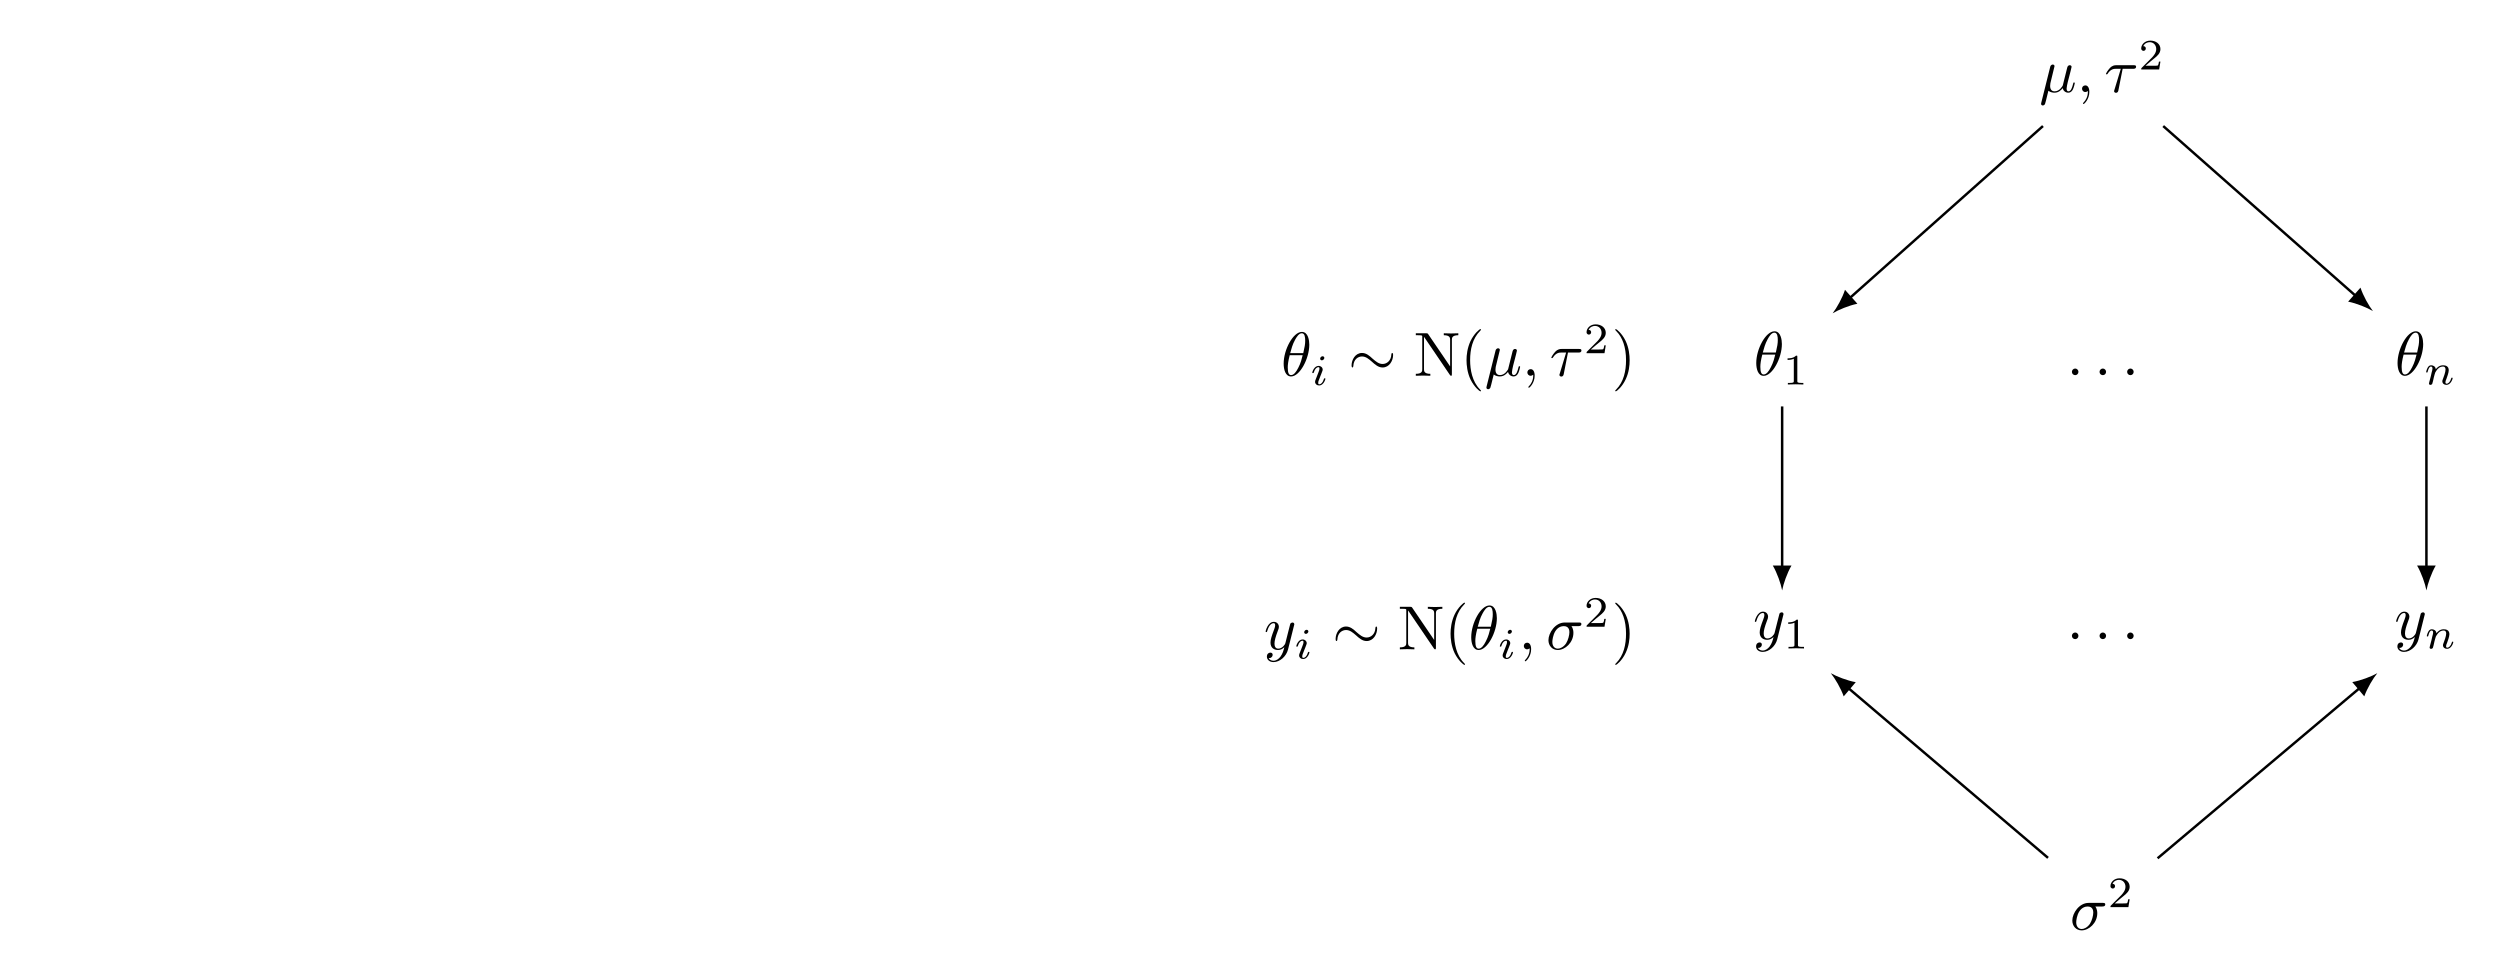
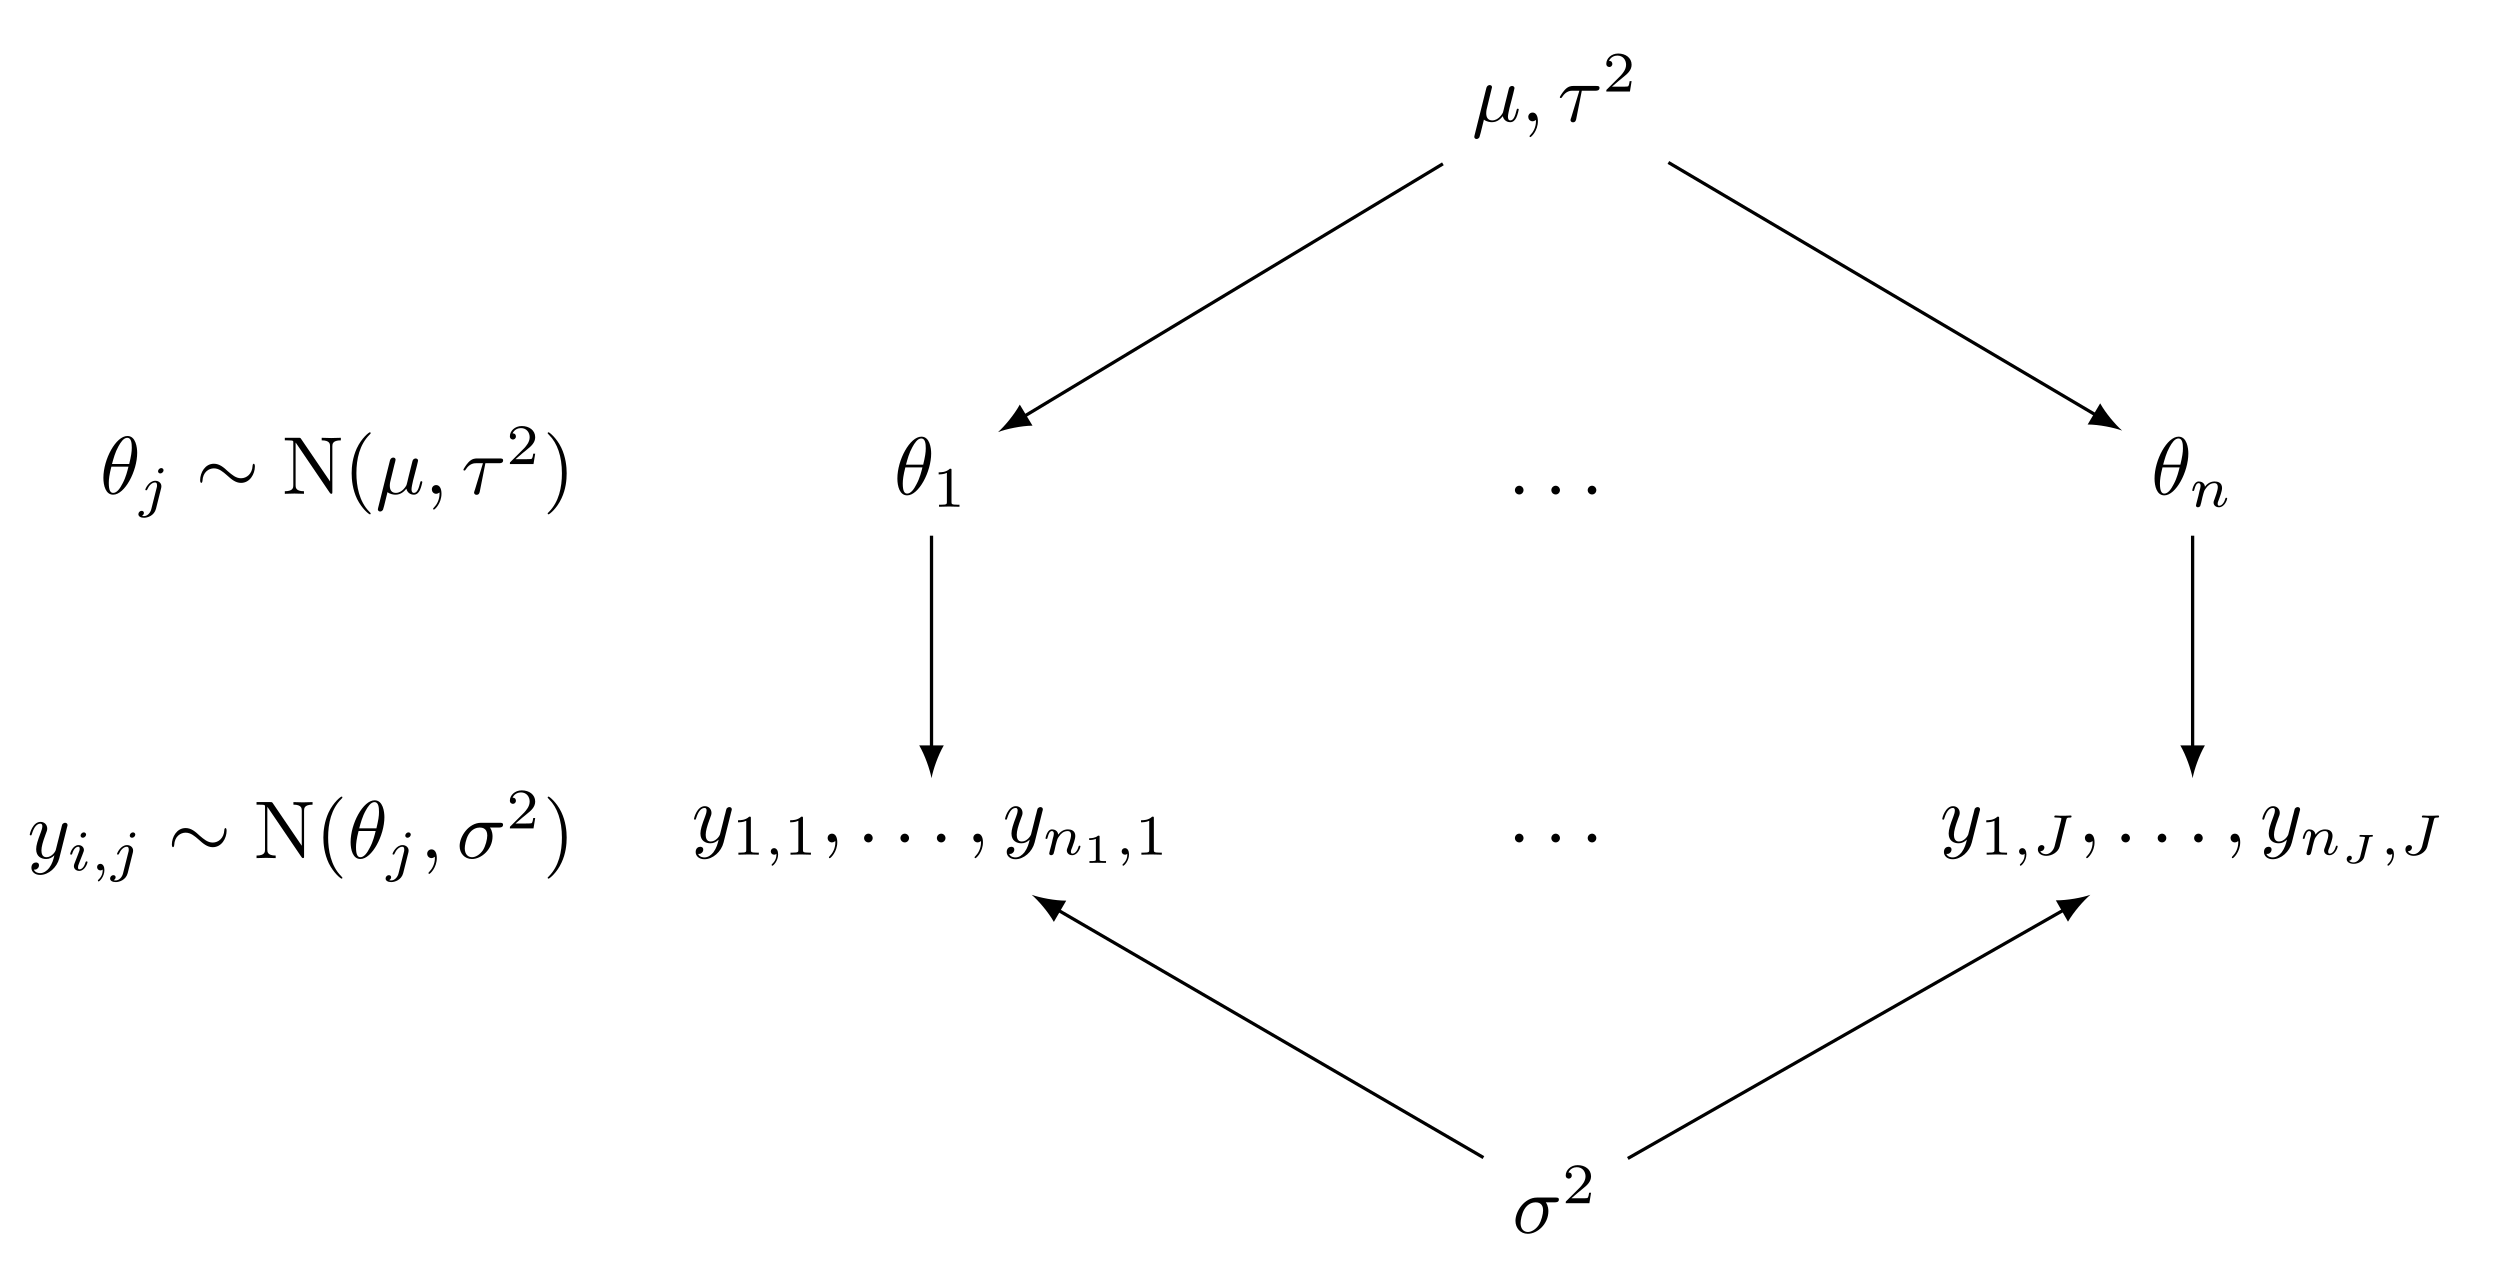
- <svg xmlns="http://www.w3.org/2000/svg" xmlns:xlink="http://www.w3.org/1999/xlink" width="400.731pt" height="155.665pt" viewBox="0 0 400.731 155.665" version="1.1">
+ <svg xmlns="http://www.w3.org/2000/svg" xmlns:xlink="http://www.w3.org/1999/xlink" width="304.034pt" height="156.578pt" viewBox="0 0 304.034 156.578" version="1.1">
  <defs>
    <g>
      <symbol overflow="visible" id="glyph0-0">
        <path style="stroke:none;" d="" />
      </symbol>
      <symbol overflow="visible" id="glyph0-1">
        <path style="stroke:none;" d="M 2.297 -3.5 C 2.359 -3.703 2.453 -4.094 2.453 -4.141 C 2.453 -4.312 2.328 -4.406 2.156 -4.406 C 2.141 -4.406 1.859 -4.391 1.766 -4.047 L 0.328 1.719 C 0.297 1.844 0.297 1.859 0.297 1.891 C 0.297 2.031 0.406 2.156 0.578 2.156 C 0.781 2.156 0.906 1.969 0.922 1.938 C 0.969 1.859 1.094 1.328 1.469 -0.203 C 1.797 0.062 2.25 0.109 2.438 0.109 C 3.141 0.109 3.531 -0.344 3.766 -0.625 C 3.859 -0.172 4.234 0.109 4.672 0.109 C 5.016 0.109 5.25 -0.125 5.406 -0.438 C 5.578 -0.797 5.703 -1.406 5.703 -1.422 C 5.703 -1.531 5.609 -1.531 5.578 -1.531 C 5.484 -1.531 5.469 -1.484 5.438 -1.344 C 5.281 -0.703 5.094 -0.109 4.688 -0.109 C 4.422 -0.109 4.391 -0.375 4.391 -0.562 C 4.391 -0.781 4.5 -1.25 4.578 -1.609 L 4.859 -2.688 C 4.891 -2.828 5 -3.203 5.031 -3.359 C 5.078 -3.594 5.188 -3.969 5.188 -4.031 C 5.188 -4.203 5.047 -4.297 4.891 -4.297 C 4.844 -4.297 4.578 -4.281 4.5 -3.953 L 4.031 -2.078 C 3.922 -1.578 3.812 -1.172 3.781 -1.062 C 3.766 -1.016 3.297 -0.109 2.484 -0.109 C 1.984 -0.109 1.75 -0.438 1.75 -0.984 C 1.75 -1.266 1.812 -1.547 1.891 -1.828 Z M 2.297 -3.5 " />
      </symbol>
      <symbol overflow="visible" id="glyph0-2">
        <path style="stroke:none;" d="M 2.031 -0.016 C 2.031 -0.672 1.781 -1.062 1.391 -1.062 C 1.062 -1.062 0.859 -0.812 0.859 -0.531 C 0.859 -0.266 1.062 0 1.391 0 C 1.5 0 1.641 -0.047 1.734 -0.125 C 1.766 -0.156 1.781 -0.156 1.781 -0.156 C 1.797 -0.156 1.797 -0.156 1.797 -0.016 C 1.797 0.734 1.453 1.328 1.125 1.656 C 1.016 1.766 1.016 1.781 1.016 1.812 C 1.016 1.891 1.062 1.922 1.109 1.922 C 1.219 1.922 2.031 1.156 2.031 -0.016 Z M 2.031 -0.016 " />
      </symbol>
      <symbol overflow="visible" id="glyph0-3">
        <path style="stroke:none;" d="M 2.938 -3.719 L 4.609 -3.719 C 4.734 -3.719 5.094 -3.719 5.094 -4.062 C 5.094 -4.297 4.891 -4.297 4.688 -4.297 L 1.906 -4.297 C 1.703 -4.297 1.312 -4.297 0.875 -3.828 C 0.547 -3.469 0.266 -2.984 0.266 -2.938 C 0.266 -2.922 0.266 -2.828 0.391 -2.828 C 0.469 -2.828 0.484 -2.875 0.547 -2.953 C 1.031 -3.719 1.609 -3.719 1.812 -3.719 L 2.641 -3.719 L 1.672 -0.516 C 1.625 -0.406 1.562 -0.188 1.562 -0.156 C 1.562 -0.047 1.641 0.125 1.859 0.125 C 2.188 0.125 2.234 -0.156 2.266 -0.312 Z M 2.938 -3.719 " />
      </symbol>
      <symbol overflow="visible" id="glyph0-4">
        <path style="stroke:none;" d="M 4.531 -4.984 C 4.531 -5.641 4.359 -7.031 3.344 -7.031 C 1.953 -7.031 0.422 -4.219 0.422 -1.938 C 0.422 -1 0.703 0.109 1.609 0.109 C 3.016 0.109 4.531 -2.75 4.531 -4.984 Z M 1.469 -3.625 C 1.641 -4.25 1.844 -5.047 2.25 -5.766 C 2.516 -6.25 2.875 -6.812 3.328 -6.812 C 3.812 -6.812 3.875 -6.172 3.875 -5.609 C 3.875 -5.109 3.797 -4.609 3.562 -3.625 Z M 3.469 -3.297 C 3.359 -2.844 3.156 -2 2.766 -1.281 C 2.422 -0.594 2.047 -0.109 1.609 -0.109 C 1.281 -0.109 1.078 -0.406 1.078 -1.328 C 1.078 -1.75 1.141 -2.328 1.391 -3.297 Z M 3.469 -3.297 " />
      </symbol>
      <symbol overflow="visible" id="glyph0-5">
        <path style="stroke:none;" d="M 1.906 -0.531 C 1.906 -0.812 1.672 -1.062 1.391 -1.062 C 1.094 -1.062 0.859 -0.812 0.859 -0.531 C 0.859 -0.234 1.094 0 1.391 0 C 1.672 0 1.906 -0.234 1.906 -0.531 Z M 1.906 -0.531 " />
      </symbol>
      <symbol overflow="visible" id="glyph0-6">
        <path style="stroke:none;" d="M 4.844 -3.797 C 4.891 -3.938 4.891 -3.953 4.891 -4.031 C 4.891 -4.203 4.75 -4.297 4.594 -4.297 C 4.5 -4.297 4.344 -4.234 4.25 -4.094 C 4.234 -4.031 4.141 -3.734 4.109 -3.547 C 4.031 -3.297 3.969 -3.016 3.906 -2.75 L 3.453 -0.953 C 3.422 -0.812 2.984 -0.109 2.328 -0.109 C 1.828 -0.109 1.719 -0.547 1.719 -0.922 C 1.719 -1.375 1.891 -2 2.219 -2.875 C 2.375 -3.281 2.422 -3.391 2.422 -3.594 C 2.422 -4.031 2.109 -4.406 1.609 -4.406 C 0.656 -4.406 0.297 -2.953 0.297 -2.875 C 0.297 -2.766 0.391 -2.766 0.406 -2.766 C 0.516 -2.766 0.516 -2.797 0.562 -2.953 C 0.844 -3.891 1.234 -4.188 1.578 -4.188 C 1.656 -4.188 1.828 -4.188 1.828 -3.875 C 1.828 -3.625 1.719 -3.359 1.656 -3.172 C 1.25 -2.109 1.078 -1.547 1.078 -1.078 C 1.078 -0.188 1.703 0.109 2.297 0.109 C 2.688 0.109 3.016 -0.062 3.297 -0.344 C 3.172 0.172 3.047 0.672 2.656 1.203 C 2.391 1.531 2.016 1.828 1.562 1.828 C 1.422 1.828 0.969 1.797 0.797 1.406 C 0.953 1.406 1.094 1.406 1.219 1.281 C 1.328 1.203 1.422 1.062 1.422 0.875 C 1.422 0.562 1.156 0.531 1.062 0.531 C 0.828 0.531 0.5 0.688 0.5 1.172 C 0.5 1.672 0.938 2.047 1.562 2.047 C 2.578 2.047 3.609 1.141 3.891 0.016 Z M 4.844 -3.797 " />
      </symbol>
      <symbol overflow="visible" id="glyph0-7">
        <path style="stroke:none;" d="M 5.156 -3.719 C 5.297 -3.719 5.656 -3.719 5.656 -4.062 C 5.656 -4.297 5.438 -4.297 5.266 -4.297 L 2.984 -4.297 C 1.484 -4.297 0.375 -2.656 0.375 -1.469 C 0.375 -0.594 0.969 0.109 1.875 0.109 C 3.047 0.109 4.375 -1.094 4.375 -2.625 C 4.375 -2.797 4.375 -3.281 4.062 -3.719 Z M 1.891 -0.109 C 1.391 -0.109 1 -0.469 1 -1.188 C 1 -1.484 1.109 -2.297 1.469 -2.891 C 1.891 -3.578 2.484 -3.719 2.828 -3.719 C 3.656 -3.719 3.734 -3.062 3.734 -2.75 C 3.734 -2.281 3.531 -1.469 3.203 -0.953 C 2.812 -0.375 2.266 -0.109 1.891 -0.109 Z M 1.891 -0.109 " />
      </symbol>
      <symbol overflow="visible" id="glyph1-0">
        <path style="stroke:none;" d="" />
      </symbol>
      <symbol overflow="visible" id="glyph1-1">
        <path style="stroke:none;" d="M 3.516 -1.266 L 3.281 -1.266 C 3.266 -1.109 3.188 -0.703 3.094 -0.641 C 3.047 -0.594 2.516 -0.594 2.406 -0.594 L 1.125 -0.594 C 1.859 -1.234 2.109 -1.438 2.516 -1.766 C 3.031 -2.172 3.516 -2.609 3.516 -3.266 C 3.516 -4.109 2.781 -4.625 1.891 -4.625 C 1.031 -4.625 0.438 -4.016 0.438 -3.375 C 0.438 -3.031 0.734 -2.984 0.812 -2.984 C 0.969 -2.984 1.172 -3.109 1.172 -3.359 C 1.172 -3.484 1.125 -3.734 0.766 -3.734 C 0.984 -4.219 1.453 -4.375 1.781 -4.375 C 2.484 -4.375 2.844 -3.828 2.844 -3.266 C 2.844 -2.656 2.406 -2.188 2.188 -1.938 L 0.516 -0.266 C 0.438 -0.203 0.438 -0.188 0.438 0 L 3.312 0 Z M 3.516 -1.266 " />
      </symbol>
      <symbol overflow="visible" id="glyph1-2">
        <path style="stroke:none;" d="M 2.328 -4.438 C 2.328 -4.625 2.328 -4.625 2.125 -4.625 C 1.672 -4.188 1.047 -4.188 0.766 -4.188 L 0.766 -3.938 C 0.922 -3.938 1.391 -3.938 1.766 -4.125 L 1.766 -0.578 C 1.766 -0.344 1.766 -0.25 1.078 -0.25 L 0.812 -0.25 L 0.812 0 C 0.938 0 1.797 -0.031 2.047 -0.031 C 2.266 -0.031 3.141 0 3.297 0 L 3.297 -0.25 L 3.031 -0.25 C 2.328 -0.25 2.328 -0.344 2.328 -0.578 Z M 2.328 -4.438 " />
      </symbol>
      <symbol overflow="visible" id="glyph2-0">
        <path style="stroke:none;" d="" />
      </symbol>
      <symbol overflow="visible" id="glyph2-1">
        <path style="stroke:none;" d="M 0.844 -0.438 C 0.828 -0.344 0.781 -0.172 0.781 -0.156 C 0.781 0 0.906 0.062 1.016 0.062 C 1.141 0.062 1.25 -0.016 1.297 -0.078 C 1.328 -0.141 1.375 -0.375 1.422 -0.516 C 1.453 -0.641 1.531 -0.969 1.562 -1.141 C 1.609 -1.297 1.656 -1.453 1.688 -1.609 C 1.766 -1.891 1.781 -1.953 1.984 -2.234 C 2.172 -2.516 2.5 -2.875 3.031 -2.875 C 3.422 -2.875 3.438 -2.516 3.438 -2.391 C 3.438 -1.969 3.141 -1.203 3.031 -0.906 C 2.953 -0.703 2.922 -0.641 2.922 -0.531 C 2.922 -0.156 3.219 0.062 3.578 0.062 C 4.281 0.062 4.578 -0.891 4.578 -1 C 4.578 -1.094 4.5 -1.094 4.469 -1.094 C 4.375 -1.094 4.375 -1.047 4.344 -0.969 C 4.188 -0.406 3.875 -0.125 3.609 -0.125 C 3.453 -0.125 3.422 -0.219 3.422 -0.375 C 3.422 -0.531 3.469 -0.625 3.594 -0.938 C 3.672 -1.156 3.953 -1.891 3.953 -2.281 C 3.953 -2.953 3.422 -3.078 3.047 -3.078 C 2.469 -3.078 2.078 -2.719 1.875 -2.438 C 1.828 -2.922 1.422 -3.078 1.125 -3.078 C 0.828 -3.078 0.672 -2.859 0.578 -2.703 C 0.422 -2.438 0.328 -2.047 0.328 -2 C 0.328 -1.922 0.422 -1.922 0.453 -1.922 C 0.547 -1.922 0.547 -1.938 0.594 -2.125 C 0.703 -2.531 0.844 -2.875 1.109 -2.875 C 1.297 -2.875 1.344 -2.719 1.344 -2.531 C 1.344 -2.406 1.281 -2.141 1.219 -1.953 C 1.172 -1.766 1.109 -1.484 1.078 -1.328 Z M 0.844 -0.438 " />
      </symbol>
      <symbol overflow="visible" id="glyph2-2">
+         <path style="stroke:none;" d="M 1.469 -0.109 C 1.469 0.266 1.406 0.719 0.922 1.156 C 0.906 1.188 0.875 1.219 0.875 1.25 C 0.875 1.297 0.938 1.344 0.969 1.344 C 1.078 1.344 1.672 0.781 1.672 -0.047 C 1.672 -0.469 1.5 -0.797 1.172 -0.797 C 0.953 -0.797 0.781 -0.625 0.781 -0.406 C 0.781 -0.188 0.938 0 1.188 0 C 1.359 0 1.469 -0.109 1.469 -0.109 Z M 1.469 -0.109 " />
+       </symbol>
+       <symbol overflow="visible" id="glyph2-3">
+         <path style="stroke:none;" d="M 4.156 -4.219 C 4.219 -4.469 4.234 -4.516 4.625 -4.516 C 4.703 -4.516 4.797 -4.516 4.797 -4.656 C 4.797 -4.734 4.75 -4.766 4.703 -4.766 C 4.531 -4.766 4.109 -4.734 3.938 -4.734 C 3.797 -4.734 3.562 -4.734 3.406 -4.734 C 3.234 -4.75 3.031 -4.766 2.859 -4.766 C 2.812 -4.766 2.703 -4.766 2.703 -4.609 C 2.703 -4.516 2.766 -4.516 2.969 -4.516 C 3.141 -4.516 3.156 -4.516 3.344 -4.5 C 3.547 -4.469 3.562 -4.453 3.562 -4.375 C 3.562 -4.328 3.562 -4.312 3.531 -4.203 L 2.734 -1.016 C 2.594 -0.5 2.156 -0.062 1.703 -0.062 C 1.609 -0.062 1.156 -0.078 1 -0.422 C 1.406 -0.422 1.5 -0.75 1.5 -0.875 C 1.5 -1.062 1.328 -1.172 1.172 -1.172 C 0.984 -1.172 0.703 -1.016 0.703 -0.625 C 0.703 -0.172 1.141 0.141 1.719 0.141 C 2.406 0.141 3.172 -0.297 3.359 -1 Z M 4.156 -4.219 " />
+       </symbol>
+       <symbol overflow="visible" id="glyph2-4">
+         <path style="stroke:none;" d="M 3.062 -4.359 C 3.062 -4.469 2.969 -4.625 2.781 -4.625 C 2.578 -4.625 2.391 -4.422 2.391 -4.234 C 2.391 -4.125 2.469 -3.969 2.672 -3.969 C 2.859 -3.969 3.062 -4.156 3.062 -4.359 Z M 1.578 0.344 C 1.469 0.828 1.094 1.219 0.688 1.219 C 0.594 1.219 0.516 1.219 0.438 1.188 C 0.609 1.094 0.672 0.938 0.672 0.828 C 0.672 0.656 0.531 0.578 0.391 0.578 C 0.188 0.578 0 0.766 0 0.984 C 0 1.25 0.266 1.422 0.688 1.422 C 1.109 1.422 1.922 1.172 2.141 0.328 L 2.766 -2.172 C 2.781 -2.25 2.797 -2.312 2.797 -2.422 C 2.797 -2.797 2.469 -3.078 2.062 -3.078 C 1.281 -3.078 0.844 -2.109 0.844 -2 C 0.844 -1.922 0.938 -1.922 0.953 -1.922 C 1.031 -1.922 1.047 -1.938 1.094 -2.047 C 1.266 -2.453 1.625 -2.875 2.031 -2.875 C 2.203 -2.875 2.266 -2.766 2.266 -2.531 C 2.266 -2.453 2.266 -2.359 2.25 -2.328 Z M 1.578 0.344 " />
+       </symbol>
+       <symbol overflow="visible" id="glyph2-5">
        <path style="stroke:none;" d="M 2.266 -4.359 C 2.266 -4.469 2.172 -4.625 1.984 -4.625 C 1.797 -4.625 1.594 -4.438 1.594 -4.234 C 1.594 -4.125 1.672 -3.969 1.875 -3.969 C 2.062 -3.969 2.266 -4.172 2.266 -4.359 Z M 0.844 -0.812 C 0.812 -0.719 0.781 -0.641 0.781 -0.516 C 0.781 -0.188 1.047 0.062 1.438 0.062 C 2.125 0.062 2.438 -0.891 2.438 -1 C 2.438 -1.094 2.344 -1.094 2.328 -1.094 C 2.234 -1.094 2.219 -1.047 2.188 -0.969 C 2.031 -0.406 1.734 -0.125 1.453 -0.125 C 1.312 -0.125 1.281 -0.219 1.281 -0.375 C 1.281 -0.531 1.328 -0.656 1.391 -0.812 C 1.469 -1 1.547 -1.188 1.609 -1.375 C 1.672 -1.547 1.938 -2.172 1.953 -2.266 C 1.984 -2.328 2 -2.406 2 -2.484 C 2 -2.812 1.719 -3.078 1.344 -3.078 C 0.641 -3.078 0.328 -2.125 0.328 -2 C 0.328 -1.922 0.422 -1.922 0.453 -1.922 C 0.547 -1.922 0.547 -1.953 0.578 -2.031 C 0.75 -2.625 1.062 -2.875 1.312 -2.875 C 1.422 -2.875 1.484 -2.828 1.484 -2.641 C 1.484 -2.469 1.453 -2.375 1.281 -1.938 Z M 0.844 -0.812 " />
      </symbol>
      <symbol overflow="visible" id="glyph3-0">
        <path style="stroke:none;" d="" />
      </symbol>
      <symbol overflow="visible" id="glyph3-1">
+         <path style="stroke:none;" d="M 1.984 -3.172 C 1.984 -3.312 1.969 -3.312 1.797 -3.312 C 1.453 -3 0.891 -3 0.797 -3 L 0.719 -3 L 0.719 -2.781 L 0.797 -2.781 C 0.906 -2.781 1.234 -2.797 1.531 -2.922 L 1.531 -0.422 C 1.531 -0.281 1.531 -0.219 1 -0.219 L 0.75 -0.219 L 0.75 0 C 1.016 -0.016 1.469 -0.016 1.75 -0.016 C 2.047 -0.016 2.484 -0.016 2.766 0 L 2.766 -0.219 L 2.516 -0.219 C 1.984 -0.219 1.984 -0.281 1.984 -0.422 Z M 1.984 -3.172 " />
+       </symbol>
+       <symbol overflow="visible" id="glyph4-0">
+         <path style="stroke:none;" d="" />
+       </symbol>
+       <symbol overflow="visible" id="glyph4-1">
+         <path style="stroke:none;" d="M 3.453 -3 C 3.484 -3.156 3.5 -3.188 3.766 -3.188 C 3.859 -3.188 3.938 -3.188 3.938 -3.312 C 3.938 -3.359 3.906 -3.406 3.859 -3.406 C 3.766 -3.406 3.656 -3.391 3.547 -3.391 C 3.453 -3.391 3.344 -3.391 3.25 -3.391 C 3.109 -3.391 2.969 -3.391 2.828 -3.391 C 2.703 -3.391 2.562 -3.406 2.438 -3.406 C 2.391 -3.406 2.297 -3.406 2.297 -3.266 C 2.297 -3.188 2.375 -3.188 2.5 -3.188 C 2.5 -3.188 2.828 -3.188 2.922 -3.156 C 2.953 -3.141 2.969 -3.141 2.969 -3.094 C 2.969 -3.078 2.953 -3.031 2.953 -3 L 2.391 -0.75 C 2.281 -0.312 1.906 -0.062 1.578 -0.062 C 1.516 -0.062 1.188 -0.062 1.047 -0.266 C 1.297 -0.297 1.375 -0.5 1.375 -0.625 C 1.375 -0.781 1.266 -0.875 1.125 -0.875 C 0.969 -0.875 0.75 -0.734 0.75 -0.453 C 0.75 -0.125 1.094 0.109 1.594 0.109 C 2.125 0.109 2.734 -0.188 2.875 -0.719 Z M 3.453 -3 " />
+       </symbol>
+       <symbol overflow="visible" id="glyph5-0">
+         <path style="stroke:none;" d="" />
+       </symbol>
+       <symbol overflow="visible" id="glyph5-1">
        <path style="stroke:none;" d="M 7.203 -3.328 C 7.203 -3.547 7.141 -3.656 7.062 -3.656 C 7.016 -3.656 6.922 -3.578 6.922 -3.391 C 6.875 -2.438 6.219 -1.891 5.516 -1.891 C 4.891 -1.891 4.422 -2.312 3.922 -2.734 C 3.422 -3.203 2.906 -3.656 2.219 -3.656 C 1.141 -3.656 0.547 -2.562 0.547 -1.656 C 0.547 -1.328 0.672 -1.328 0.688 -1.328 C 0.797 -1.328 0.828 -1.531 0.828 -1.562 C 0.875 -2.656 1.609 -3.094 2.219 -3.094 C 2.844 -3.094 3.328 -2.672 3.812 -2.25 C 4.328 -1.781 4.844 -1.328 5.516 -1.328 C 6.609 -1.328 7.203 -2.422 7.203 -3.328 Z M 7.203 -3.328 " />
      </symbol>
-       <symbol overflow="visible" id="glyph4-0">
-         <path style="stroke:none;" d="" />
-       </symbol>
-       <symbol overflow="visible" id="glyph4-1">
+       <symbol overflow="visible" id="glyph6-0">
+         <path style="stroke:none;" d="" />
+       </symbol>
+       <symbol overflow="visible" id="glyph6-1">
        <path style="stroke:none;" d="M 2.312 -6.672 C 2.219 -6.797 2.219 -6.812 2.031 -6.812 L 0.328 -6.812 L 0.328 -6.5 L 0.625 -6.5 C 0.766 -6.5 0.969 -6.484 1.109 -6.484 C 1.344 -6.453 1.359 -6.438 1.359 -6.25 L 1.359 -1.047 C 1.359 -0.781 1.359 -0.312 0.328 -0.312 L 0.328 0 C 0.672 -0.016 1.172 -0.031 1.5 -0.031 C 1.828 -0.031 2.312 -0.016 2.656 0 L 2.656 -0.312 C 1.641 -0.312 1.641 -0.781 1.641 -1.047 L 1.641 -6.234 C 1.688 -6.188 1.688 -6.172 1.734 -6.109 L 5.797 -0.125 C 5.891 -0.016 5.906 0 5.969 0 C 6.109 0 6.109 -0.062 6.109 -0.266 L 6.109 -5.766 C 6.109 -6.031 6.109 -6.5 7.141 -6.5 L 7.141 -6.812 C 6.781 -6.797 6.297 -6.781 5.969 -6.781 C 5.641 -6.781 5.156 -6.797 4.812 -6.812 L 4.812 -6.5 C 5.828 -6.5 5.828 -6.031 5.828 -5.766 L 5.828 -1.5 Z M 2.312 -6.672 " />
      </symbol>
-       <symbol overflow="visible" id="glyph4-2">
+       <symbol overflow="visible" id="glyph6-2">
        <path style="stroke:none;" d="M 3.297 2.391 C 3.297 2.359 3.297 2.344 3.125 2.172 C 1.891 0.922 1.562 -0.969 1.562 -2.5 C 1.562 -4.234 1.938 -5.969 3.172 -7.203 C 3.297 -7.328 3.297 -7.344 3.297 -7.375 C 3.297 -7.453 3.266 -7.484 3.203 -7.484 C 3.094 -7.484 2.203 -6.797 1.609 -5.531 C 1.109 -4.438 0.984 -3.328 0.984 -2.5 C 0.984 -1.719 1.094 -0.516 1.641 0.625 C 2.25 1.844 3.094 2.5 3.203 2.5 C 3.266 2.5 3.297 2.469 3.297 2.391 Z M 3.297 2.391 " />
      </symbol>
-       <symbol overflow="visible" id="glyph4-3">
+       <symbol overflow="visible" id="glyph6-3">
        <path style="stroke:none;" d="M 2.875 -2.5 C 2.875 -3.266 2.766 -4.469 2.219 -5.609 C 1.625 -6.828 0.766 -7.484 0.672 -7.484 C 0.609 -7.484 0.562 -7.438 0.562 -7.375 C 0.562 -7.344 0.562 -7.328 0.75 -7.141 C 1.734 -6.156 2.297 -4.578 2.297 -2.5 C 2.297 -0.781 1.938 0.969 0.703 2.219 C 0.562 2.344 0.562 2.359 0.562 2.391 C 0.562 2.453 0.609 2.5 0.672 2.5 C 0.766 2.5 1.672 1.812 2.25 0.547 C 2.766 -0.547 2.875 -1.656 2.875 -2.5 Z M 2.875 -2.5 " />
      </symbol>
    </g>
  </defs>
  <g id="surface1">
    <g style="fill:rgb(0%,0%,0%);fill-opacity:1;">
-       <use xlink:href="#glyph0-1" x="326.871" y="14.751" />
-       <use xlink:href="#glyph0-2" x="332.874" y="14.751" />
-     </g>
-     <g style="fill:rgb(0%,0%,0%);fill-opacity:1;">
-       <use xlink:href="#glyph0-3" x="337.306" y="14.751" />
-     </g>
-     <g style="fill:rgb(0%,0%,0%);fill-opacity:1;">
-       <use xlink:href="#glyph1-1" x="342.784" y="11.135" />
-     </g>
-     <g style="fill:rgb(0%,0%,0%);fill-opacity:1;">
-       <use xlink:href="#glyph0-4" x="281.092" y="60.135" />
-     </g>
-     <g style="fill:rgb(0%,0%,0%);fill-opacity:1;">
-       <use xlink:href="#glyph1-2" x="285.768" y="61.63" />
-     </g>
-     <g style="fill:rgb(0%,0%,0%);fill-opacity:1;">
-       <use xlink:href="#glyph0-5" x="331.251" y="60.135" />
-     </g>
-     <g style="fill:rgb(0%,0%,0%);fill-opacity:1;">
-       <use xlink:href="#glyph0-5" x="335.682" y="60.135" />
-     </g>
-     <g style="fill:rgb(0%,0%,0%);fill-opacity:1;">
-       <use xlink:href="#glyph0-5" x="340.104" y="60.135" />
-     </g>
-     <g style="fill:rgb(0%,0%,0%);fill-opacity:1;">
-       <use xlink:href="#glyph0-4" x="383.886" y="60.135" />
-     </g>
-     <g style="fill:rgb(0%,0%,0%);fill-opacity:1;">
-       <use xlink:href="#glyph2-1" x="388.563" y="61.63" />
-     </g>
-     <g style="fill:rgb(0%,0%,0%);fill-opacity:1;">
-       <use xlink:href="#glyph0-6" x="280.988" y="102.448" />
-     </g>
-     <g style="fill:rgb(0%,0%,0%);fill-opacity:1;">
-       <use xlink:href="#glyph1-2" x="285.872" y="103.943" />
-     </g>
-     <g style="fill:rgb(0%,0%,0%);fill-opacity:1;">
-       <use xlink:href="#glyph0-5" x="331.251" y="102.448" />
-     </g>
-     <g style="fill:rgb(0%,0%,0%);fill-opacity:1;">
-       <use xlink:href="#glyph0-5" x="335.682" y="102.448" />
-     </g>
-     <g style="fill:rgb(0%,0%,0%);fill-opacity:1;">
-       <use xlink:href="#glyph0-5" x="340.104" y="102.448" />
-     </g>
-     <g style="fill:rgb(0%,0%,0%);fill-opacity:1;">
-       <use xlink:href="#glyph0-6" x="383.783" y="102.448" />
-     </g>
-     <g style="fill:rgb(0%,0%,0%);fill-opacity:1;">
-       <use xlink:href="#glyph2-1" x="388.667" y="103.943" />
-     </g>
-     <g style="fill:rgb(0%,0%,0%);fill-opacity:1;">
-       <use xlink:href="#glyph0-7" x="331.802" y="149.024" />
-     </g>
-     <g style="fill:rgb(0%,0%,0%);fill-opacity:1;">
-       <use xlink:href="#glyph1-1" x="337.853" y="145.409" />
-     </g>
-     <path style="fill:none;stroke-width:0.399;stroke-linecap:butt;stroke-linejoin:miter;stroke:rgb(0%,0%,0%);stroke-opacity:1;stroke-miterlimit:10;" d="M -10.07 57.626 L -41.102 29.997 " transform="matrix(1,0,0,-1,337.539,77.833)" />
-     <path style=" stroke:none;fill-rule:nonzero;fill:rgb(0%,0%,0%);fill-opacity:1;" d="M 293.758 50.219 C 294.684 49.664 296.371 48.961 297.727 48.688 L 295.738 46.453 C 295.312 47.77 294.418 49.363 293.758 50.219 " />
-     <path style="fill:none;stroke-width:0.399;stroke-linecap:butt;stroke-linejoin:miter;stroke:rgb(0%,0%,0%);stroke-opacity:1;stroke-miterlimit:10;" d="M -51.875 12.685 L -51.875 -13.222 " transform="matrix(1,0,0,-1,337.539,77.833)" />
-     <path style=" stroke:none;fill-rule:nonzero;fill:rgb(0%,0%,0%);fill-opacity:1;" d="M 285.664 94.641 C 285.863 93.578 286.461 91.852 287.16 90.656 L 284.168 90.656 C 284.867 91.852 285.465 93.578 285.664 94.641 " />
-     <path style="fill:none;stroke-width:0.399;stroke-linecap:butt;stroke-linejoin:miter;stroke:rgb(0%,0%,0%);stroke-opacity:1;stroke-miterlimit:10;" d="M -41.344 -32.397 L -9.258 -59.675 " transform="matrix(1,0,0,-1,337.539,77.833)" />
-     <path style=" stroke:none;fill-rule:nonzero;fill:rgb(0%,0%,0%);fill-opacity:1;" d="M 293.461 107.906 C 294.141 108.746 295.07 110.32 295.531 111.625 L 297.465 109.348 C 296.102 109.105 294.402 108.441 293.461 107.906 " />
-     <path style="fill:none;stroke-width:0.399;stroke-linecap:butt;stroke-linejoin:miter;stroke:rgb(0%,0%,0%);stroke-opacity:1;stroke-miterlimit:10;" d="M 9.207 57.626 L 40.137 30.341 " transform="matrix(1,0,0,-1,337.539,77.833)" />
-     <path style=" stroke:none;fill-rule:nonzero;fill:rgb(0%,0%,0%);fill-opacity:1;" d="M 380.367 49.867 C 379.703 49.016 378.801 47.422 378.367 46.105 L 376.387 48.352 C 377.746 48.617 379.438 49.312 380.367 49.867 " />
-     <path style="fill:none;stroke-width:0.399;stroke-linecap:butt;stroke-linejoin:miter;stroke:rgb(0%,0%,0%);stroke-opacity:1;stroke-miterlimit:10;" d="M 51.398 12.685 L 51.398 -13.222 " transform="matrix(1,0,0,-1,337.539,77.833)" />
-     <path style=" stroke:none;fill-rule:nonzero;fill:rgb(0%,0%,0%);fill-opacity:1;" d="M 388.938 94.641 C 389.137 93.578 389.734 91.852 390.43 90.656 L 387.441 90.656 C 388.141 91.852 388.738 93.578 388.938 94.641 " />
-     <path style="fill:none;stroke-width:0.399;stroke-linecap:butt;stroke-linejoin:miter;stroke:rgb(0%,0%,0%);stroke-opacity:1;stroke-miterlimit:10;" d="M 40.781 -32.386 L 8.305 -59.745 " transform="matrix(1,0,0,-1,337.539,77.833)" />
-     <path style=" stroke:none;fill-rule:nonzero;fill:rgb(0%,0%,0%);fill-opacity:1;" d="M 381.066 107.906 C 380.121 108.438 378.414 109.094 377.051 109.332 L 378.977 111.621 C 379.445 110.316 380.379 108.742 381.066 107.906 " />
-     <g style="fill:rgb(0%,0%,0%);fill-opacity:1;">
-       <use xlink:href="#glyph0-4" x="205.339" y="60.233" />
-     </g>
-     <g style="fill:rgb(0%,0%,0%);fill-opacity:1;">
-       <use xlink:href="#glyph2-2" x="210.016" y="61.727" />
-     </g>
-     <g style="fill:rgb(0%,0%,0%);fill-opacity:1;">
-       <use xlink:href="#glyph3-1" x="216.1" y="60.233" />
-     </g>
-     <g style="fill:rgb(0%,0%,0%);fill-opacity:1;">
-       <use xlink:href="#glyph4-1" x="226.616" y="60.233" />
-       <use xlink:href="#glyph4-2" x="234.088" y="60.233" />
-     </g>
-     <g style="fill:rgb(0%,0%,0%);fill-opacity:1;">
-       <use xlink:href="#glyph0-1" x="237.962" y="60.233" />
-       <use xlink:href="#glyph0-2" x="243.965" y="60.233" />
-     </g>
-     <g style="fill:rgb(0%,0%,0%);fill-opacity:1;">
-       <use xlink:href="#glyph0-3" x="248.397" y="60.233" />
-     </g>
-     <g style="fill:rgb(0%,0%,0%);fill-opacity:1;">
-       <use xlink:href="#glyph1-1" x="253.876" y="56.617" />
-     </g>
-     <g style="fill:rgb(0%,0%,0%);fill-opacity:1;">
-       <use xlink:href="#glyph4-3" x="258.345" y="60.233" />
-     </g>
-     <g style="fill:rgb(0%,0%,0%);fill-opacity:1;">
-       <use xlink:href="#glyph0-6" x="202.573" y="104.082" />
-     </g>
-     <g style="fill:rgb(0%,0%,0%);fill-opacity:1;">
-       <use xlink:href="#glyph2-2" x="207.457" y="105.576" />
-     </g>
-     <g style="fill:rgb(0%,0%,0%);fill-opacity:1;">
-       <use xlink:href="#glyph3-1" x="213.542" y="104.082" />
-     </g>
-     <g style="fill:rgb(0%,0%,0%);fill-opacity:1;">
-       <use xlink:href="#glyph4-1" x="224.058" y="104.082" />
-       <use xlink:href="#glyph4-2" x="231.53" y="104.082" />
-     </g>
-     <g style="fill:rgb(0%,0%,0%);fill-opacity:1;">
-       <use xlink:href="#glyph0-4" x="235.404" y="104.082" />
-     </g>
-     <g style="fill:rgb(0%,0%,0%);fill-opacity:1;">
-       <use xlink:href="#glyph2-2" x="240.081" y="105.576" />
-     </g>
-     <g style="fill:rgb(0%,0%,0%);fill-opacity:1;">
-       <use xlink:href="#glyph0-2" x="243.398" y="104.082" />
-     </g>
-     <g style="fill:rgb(0%,0%,0%);fill-opacity:1;">
-       <use xlink:href="#glyph0-7" x="247.829" y="104.082" />
-     </g>
-     <g style="fill:rgb(0%,0%,0%);fill-opacity:1;">
-       <use xlink:href="#glyph1-1" x="253.876" y="100.466" />
-     </g>
-     <g style="fill:rgb(0%,0%,0%);fill-opacity:1;">
-       <use xlink:href="#glyph4-3" x="258.345" y="104.082" />
+       <use xlink:href="#glyph0-1" x="178.995" y="14.751" />
+       <use xlink:href="#glyph0-2" x="184.998" y="14.751" />
+     </g>
+     <g style="fill:rgb(0%,0%,0%);fill-opacity:1;">
+       <use xlink:href="#glyph0-3" x="189.43" y="14.751" />
+     </g>
+     <g style="fill:rgb(0%,0%,0%);fill-opacity:1;">
+       <use xlink:href="#glyph1-1" x="194.909" y="11.135" />
+     </g>
+     <g style="fill:rgb(0%,0%,0%);fill-opacity:1;">
+       <use xlink:href="#glyph0-4" x="108.711" y="60.135" />
+     </g>
+     <g style="fill:rgb(0%,0%,0%);fill-opacity:1;">
+       <use xlink:href="#glyph1-2" x="113.388" y="61.63" />
+     </g>
+     <g style="fill:rgb(0%,0%,0%);fill-opacity:1;">
+       <use xlink:href="#glyph0-5" x="183.375" y="60.135" />
+     </g>
+     <g style="fill:rgb(0%,0%,0%);fill-opacity:1;">
+       <use xlink:href="#glyph0-5" x="187.806" y="60.135" />
+     </g>
+     <g style="fill:rgb(0%,0%,0%);fill-opacity:1;">
+       <use xlink:href="#glyph0-5" x="192.228" y="60.135" />
+     </g>
+     <g style="fill:rgb(0%,0%,0%);fill-opacity:1;">
+       <use xlink:href="#glyph0-4" x="261.6" y="60.135" />
+     </g>
+     <g style="fill:rgb(0%,0%,0%);fill-opacity:1;">
+       <use xlink:href="#glyph2-1" x="266.277" y="61.63" />
+     </g>
+     <g style="fill:rgb(0%,0%,0%);fill-opacity:1;">
+       <use xlink:href="#glyph0-6" x="84.103" y="102.448" />
+     </g>
+     <g style="fill:rgb(0%,0%,0%);fill-opacity:1;">
+       <use xlink:href="#glyph1-2" x="88.987" y="103.942" />
+     </g>
+     <g style="fill:rgb(0%,0%,0%);fill-opacity:1;">
+       <use xlink:href="#glyph2-2" x="92.958" y="103.942" />
+     </g>
+     <g style="fill:rgb(0%,0%,0%);fill-opacity:1;">
+       <use xlink:href="#glyph1-2" x="95.324" y="103.942" />
+     </g>
+     <g style="fill:rgb(0%,0%,0%);fill-opacity:1;">
+       <use xlink:href="#glyph0-2" x="99.794" y="102.448" />
+     </g>
+     <g style="fill:rgb(0%,0%,0%);fill-opacity:1;">
+       <use xlink:href="#glyph0-5" x="104.225" y="102.448" />
+     </g>
+     <g style="fill:rgb(0%,0%,0%);fill-opacity:1;">
+       <use xlink:href="#glyph0-5" x="108.647" y="102.448" />
+     </g>
+     <g style="fill:rgb(0%,0%,0%);fill-opacity:1;">
+       <use xlink:href="#glyph0-5" x="113.078" y="102.448" />
+     </g>
+     <g style="fill:rgb(0%,0%,0%);fill-opacity:1;">
+       <use xlink:href="#glyph0-2" x="117.509" y="102.448" />
+     </g>
+     <g style="fill:rgb(0%,0%,0%);fill-opacity:1;">
+       <use xlink:href="#glyph0-6" x="121.931" y="102.448" />
+     </g>
+     <g style="fill:rgb(0%,0%,0%);fill-opacity:1;">
+       <use xlink:href="#glyph2-1" x="126.817" y="103.942" />
+     </g>
+     <g style="fill:rgb(0%,0%,0%);fill-opacity:1;">
+       <use xlink:href="#glyph3-1" x="131.742" y="104.939" />
+     </g>
+     <g style="fill:rgb(0%,0%,0%);fill-opacity:1;">
+       <use xlink:href="#glyph2-2" x="135.63" y="103.942" />
+     </g>
+     <g style="fill:rgb(0%,0%,0%);fill-opacity:1;">
+       <use xlink:href="#glyph1-2" x="137.996" y="103.942" />
+     </g>
+     <g style="fill:rgb(0%,0%,0%);fill-opacity:1;">
+       <use xlink:href="#glyph0-5" x="183.375" y="102.448" />
+     </g>
+     <g style="fill:rgb(0%,0%,0%);fill-opacity:1;">
+       <use xlink:href="#glyph0-5" x="187.806" y="102.448" />
+     </g>
+     <g style="fill:rgb(0%,0%,0%);fill-opacity:1;">
+       <use xlink:href="#glyph0-5" x="192.228" y="102.448" />
+     </g>
+     <g style="fill:rgb(0%,0%,0%);fill-opacity:1;">
+       <use xlink:href="#glyph0-6" x="235.907" y="102.448" />
+     </g>
+     <g style="fill:rgb(0%,0%,0%);fill-opacity:1;">
+       <use xlink:href="#glyph1-2" x="240.791" y="103.942" />
+     </g>
+     <g style="fill:rgb(0%,0%,0%);fill-opacity:1;">
+       <use xlink:href="#glyph2-2" x="244.763" y="103.942" />
+       <use xlink:href="#glyph2-3" x="247.129" y="103.942" />
+     </g>
+     <g style="fill:rgb(0%,0%,0%);fill-opacity:1;">
+       <use xlink:href="#glyph0-2" x="252.693" y="102.448" />
+     </g>
+     <g style="fill:rgb(0%,0%,0%);fill-opacity:1;">
+       <use xlink:href="#glyph0-5" x="257.124" y="102.448" />
+     </g>
+     <g style="fill:rgb(0%,0%,0%);fill-opacity:1;">
+       <use xlink:href="#glyph0-5" x="261.546" y="102.448" />
+     </g>
+     <g style="fill:rgb(0%,0%,0%);fill-opacity:1;">
+       <use xlink:href="#glyph0-5" x="265.977" y="102.448" />
+     </g>
+     <g style="fill:rgb(0%,0%,0%);fill-opacity:1;">
+       <use xlink:href="#glyph0-2" x="270.408" y="102.448" />
+     </g>
+     <g style="fill:rgb(0%,0%,0%);fill-opacity:1;">
+       <use xlink:href="#glyph0-6" x="274.83" y="102.448" />
+     </g>
+     <g style="fill:rgb(0%,0%,0%);fill-opacity:1;">
+       <use xlink:href="#glyph2-1" x="279.716" y="103.942" />
+     </g>
+     <g style="fill:rgb(0%,0%,0%);fill-opacity:1;">
+       <use xlink:href="#glyph4-1" x="284.641" y="104.944" />
+     </g>
+     <g style="fill:rgb(0%,0%,0%);fill-opacity:1;">
+       <use xlink:href="#glyph2-2" x="289.463" y="103.942" />
+       <use xlink:href="#glyph2-3" x="291.829" y="103.942" />
+     </g>
+     <g style="fill:rgb(0%,0%,0%);fill-opacity:1;">
+       <use xlink:href="#glyph0-7" x="183.927" y="149.937" />
+     </g>
+     <g style="fill:rgb(0%,0%,0%);fill-opacity:1;">
+       <use xlink:href="#glyph1-1" x="189.977" y="146.322" />
+     </g>
+     <path style="fill:none;stroke-width:0.399;stroke-linecap:butt;stroke-linejoin:miter;stroke:rgb(0%,0%,0%);stroke-opacity:1;stroke-miterlimit:10;" d="M -15.271 58.367 L -66.295 27.598 " transform="matrix(1,0,0,-1,190.748,78.289)" />
+     <path style=" stroke:none;fill-rule:nonzero;fill:rgb(0%,0%,0%);fill-opacity:1;" d="M 121.375 52.547 C 122.391 52.168 124.18 51.785 125.566 51.766 L 124.02 49.203 C 123.355 50.418 122.184 51.824 121.375 52.547 " />
+     <path style="fill:none;stroke-width:0.399;stroke-linecap:butt;stroke-linejoin:miter;stroke:rgb(0%,0%,0%);stroke-opacity:1;stroke-miterlimit:10;" d="M -77.463 13.141 L -77.463 -12.762 " transform="matrix(1,0,0,-1,190.748,78.289)" />
+     <path style=" stroke:none;fill-rule:nonzero;fill:rgb(0%,0%,0%);fill-opacity:1;" d="M 113.285 94.641 C 113.484 93.578 114.082 91.848 114.777 90.652 L 111.789 90.652 C 112.488 91.848 113.086 93.578 113.285 94.641 " />
+     <path style="fill:none;stroke-width:0.399;stroke-linecap:butt;stroke-linejoin:miter;stroke:rgb(0%,0%,0%);stroke-opacity:1;stroke-miterlimit:10;" d="M -62.174 -32.336 L -10.342 -62.488 " transform="matrix(1,0,0,-1,190.748,78.289)" />
+     <path style=" stroke:none;fill-rule:nonzero;fill:rgb(0%,0%,0%);fill-opacity:1;" d="M 125.469 108.82 C 126.289 109.527 127.48 110.91 128.164 112.117 L 129.668 109.531 C 128.285 109.531 126.488 109.18 125.469 108.82 " />
+     <path style="fill:none;stroke-width:0.399;stroke-linecap:butt;stroke-linejoin:miter;stroke:rgb(0%,0%,0%);stroke-opacity:1;stroke-miterlimit:10;" d="M 12.15 58.531 L 64.244 27.75 " transform="matrix(1,0,0,-1,190.748,78.289)" />
+     <path style=" stroke:none;fill-rule:nonzero;fill:rgb(0%,0%,0%);fill-opacity:1;" d="M 258.082 52.367 C 257.266 51.652 256.086 50.262 255.41 49.051 L 253.887 51.625 C 255.273 51.633 257.066 51.996 258.082 52.367 " />
+     <path style="fill:none;stroke-width:0.399;stroke-linecap:butt;stroke-linejoin:miter;stroke:rgb(0%,0%,0%);stroke-opacity:1;stroke-miterlimit:10;" d="M 75.904 13.141 L 75.904 -12.762 " transform="matrix(1,0,0,-1,190.748,78.289)" />
+     <path style=" stroke:none;fill-rule:nonzero;fill:rgb(0%,0%,0%);fill-opacity:1;" d="M 266.652 94.641 C 266.852 93.578 267.449 91.848 268.145 90.652 L 265.156 90.652 C 265.855 91.848 266.453 93.578 266.652 94.641 " />
+     <path style="fill:none;stroke-width:0.399;stroke-linecap:butt;stroke-linejoin:miter;stroke:rgb(0%,0%,0%);stroke-opacity:1;stroke-miterlimit:10;" d="M 60.354 -32.305 L 7.217 -62.594 " transform="matrix(1,0,0,-1,190.748,78.289)" />
+     <path style=" stroke:none;fill-rule:nonzero;fill:rgb(0%,0%,0%);fill-opacity:1;" d="M 254.219 108.82 C 253.195 109.172 251.398 109.508 250.016 109.492 L 251.496 112.09 C 252.191 110.891 253.395 109.52 254.219 108.82 " />
+     <g style="fill:rgb(0%,0%,0%);fill-opacity:1;">
+       <use xlink:href="#glyph0-4" x="12.152" y="60.053" />
+     </g>
+     <g style="fill:rgb(0%,0%,0%);fill-opacity:1;">
+       <use xlink:href="#glyph2-4" x="16.829" y="61.547" />
+     </g>
+     <g style="fill:rgb(0%,0%,0%);fill-opacity:1;">
+       <use xlink:href="#glyph5-1" x="23.794" y="60.053" />
+     </g>
+     <g style="fill:rgb(0%,0%,0%);fill-opacity:1;">
+       <use xlink:href="#glyph6-1" x="34.31" y="60.053" />
+       <use xlink:href="#glyph6-2" x="41.782" y="60.053" />
+     </g>
+     <g style="fill:rgb(0%,0%,0%);fill-opacity:1;">
+       <use xlink:href="#glyph0-1" x="45.656" y="60.053" />
+       <use xlink:href="#glyph0-2" x="51.659" y="60.053" />
+     </g>
+     <g style="fill:rgb(0%,0%,0%);fill-opacity:1;">
+       <use xlink:href="#glyph0-3" x="56.091" y="60.053" />
+     </g>
+     <g style="fill:rgb(0%,0%,0%);fill-opacity:1;">
+       <use xlink:href="#glyph1-1" x="61.57" y="56.437" />
+     </g>
+     <g style="fill:rgb(0%,0%,0%);fill-opacity:1;">
+       <use xlink:href="#glyph6-3" x="66.04" y="60.053" />
+     </g>
+     <g style="fill:rgb(0%,0%,0%);fill-opacity:1;">
+       <use xlink:href="#glyph0-6" x="3.32" y="104.358" />
+     </g>
+     <g style="fill:rgb(0%,0%,0%);fill-opacity:1;">
+       <use xlink:href="#glyph2-5" x="8.205" y="105.852" />
+       <use xlink:href="#glyph2-2" x="11.024" y="105.852" />
+       <use xlink:href="#glyph2-4" x="13.39" y="105.852" />
+     </g>
+     <g style="fill:rgb(0%,0%,0%);fill-opacity:1;">
+       <use xlink:href="#glyph5-1" x="20.355" y="104.358" />
+     </g>
+     <g style="fill:rgb(0%,0%,0%);fill-opacity:1;">
+       <use xlink:href="#glyph6-1" x="30.871" y="104.358" />
+       <use xlink:href="#glyph6-2" x="38.343" y="104.358" />
+     </g>
+     <g style="fill:rgb(0%,0%,0%);fill-opacity:1;">
+       <use xlink:href="#glyph0-4" x="42.217" y="104.358" />
+     </g>
+     <g style="fill:rgb(0%,0%,0%);fill-opacity:1;">
+       <use xlink:href="#glyph2-4" x="46.894" y="105.852" />
+     </g>
+     <g style="fill:rgb(0%,0%,0%);fill-opacity:1;">
+       <use xlink:href="#glyph0-2" x="51.092" y="104.358" />
+     </g>
+     <g style="fill:rgb(0%,0%,0%);fill-opacity:1;">
+       <use xlink:href="#glyph0-7" x="55.523" y="104.358" />
+     </g>
+     <g style="fill:rgb(0%,0%,0%);fill-opacity:1;">
+       <use xlink:href="#glyph1-1" x="61.57" y="100.743" />
+     </g>
+     <g style="fill:rgb(0%,0%,0%);fill-opacity:1;">
+       <use xlink:href="#glyph6-3" x="66.04" y="104.358" />
    </g>
  </g>
</svg>
